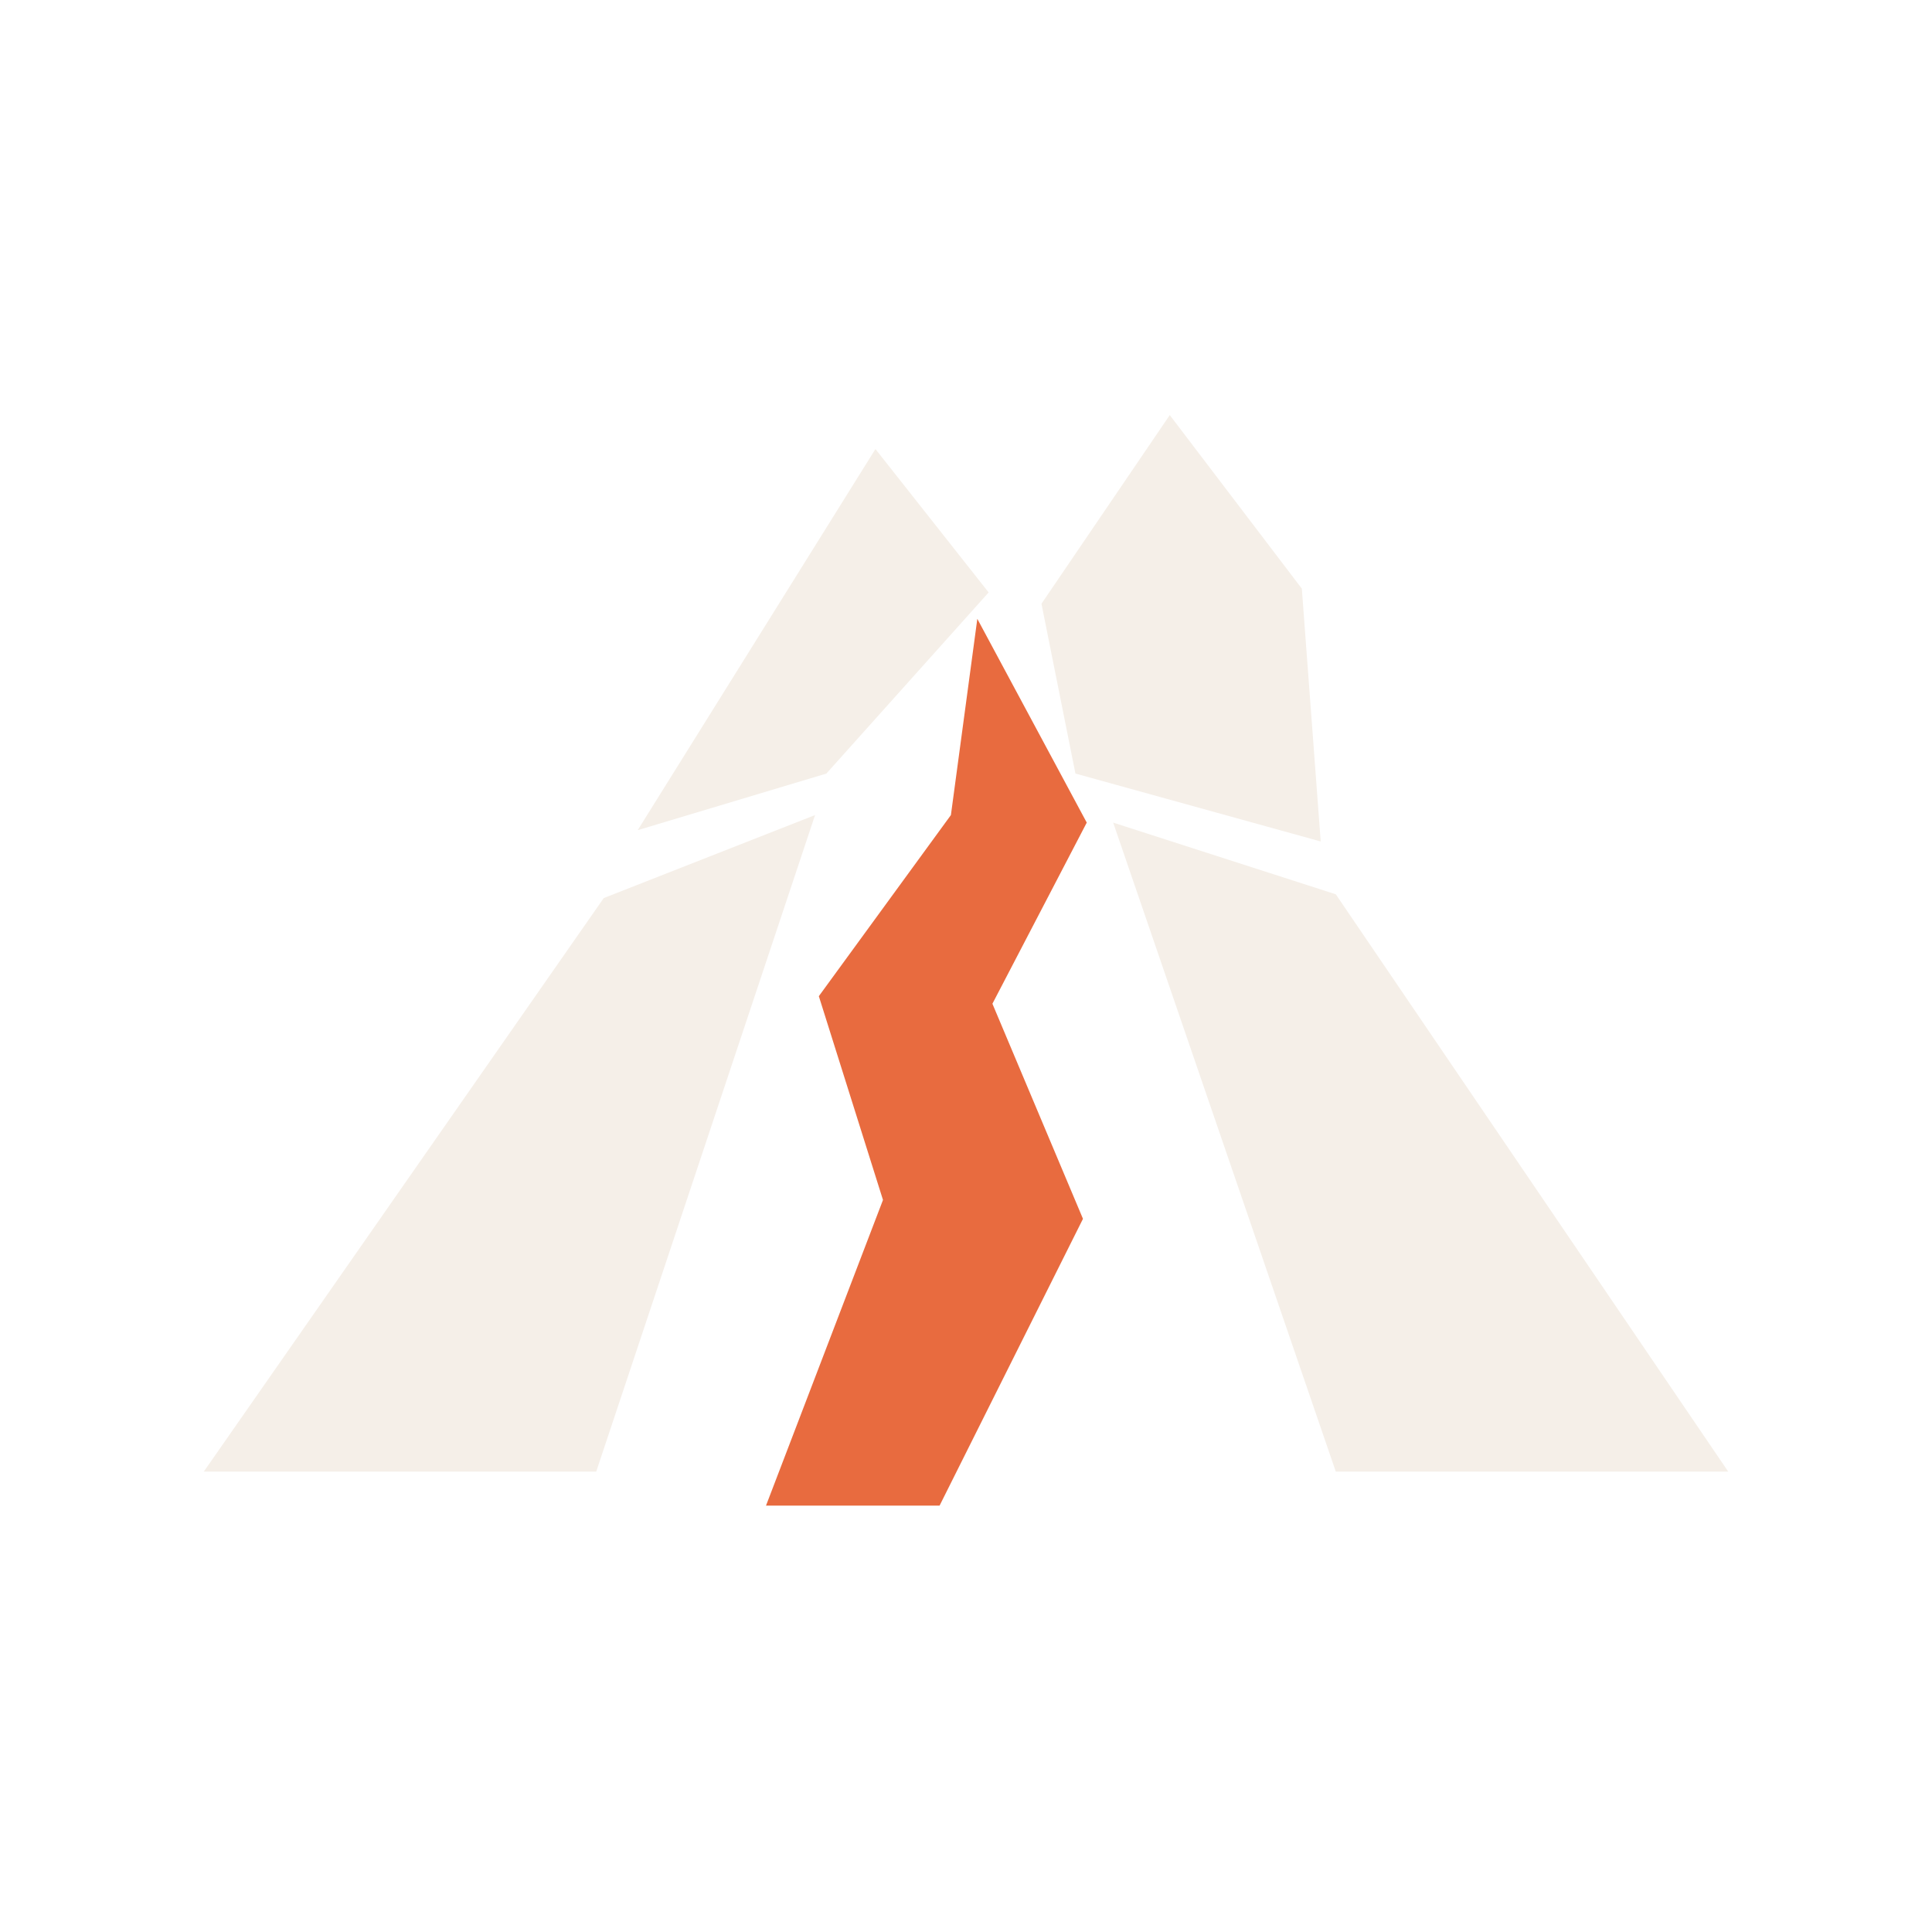
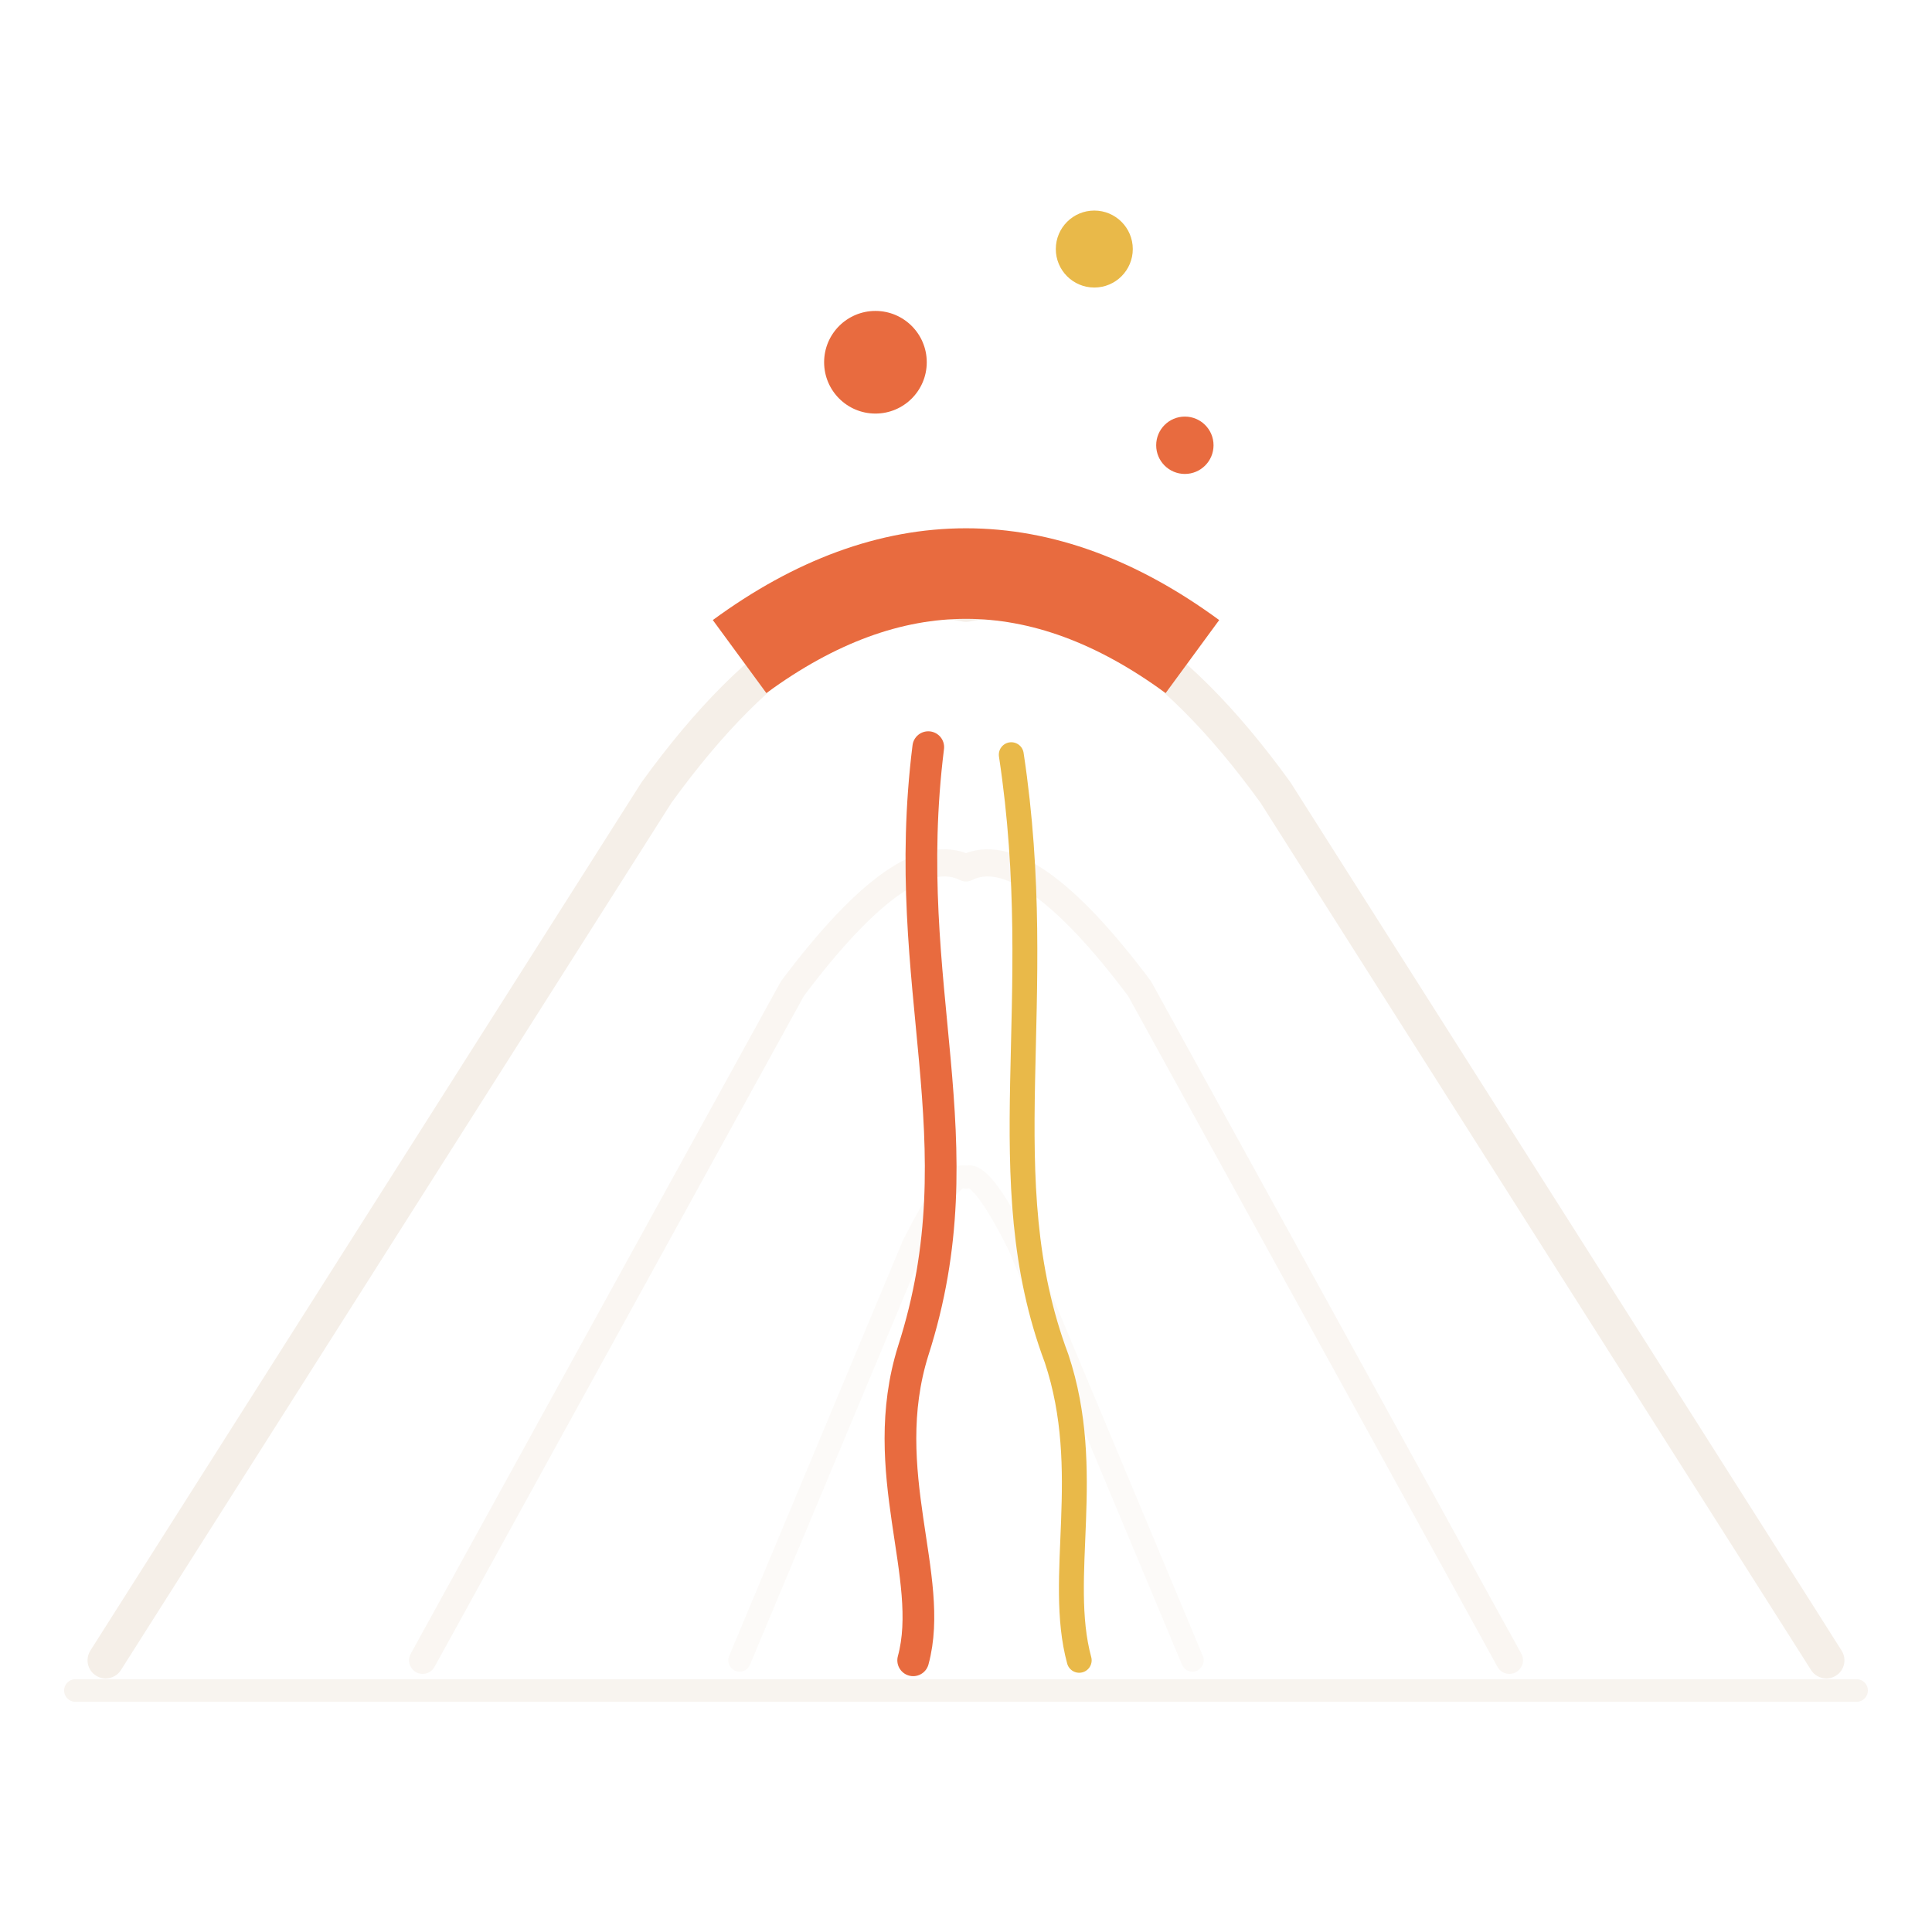
<svg xmlns="http://www.w3.org/2000/svg" viewBox="0 0 512 512" role="img" aria-labelledby="title desc">
-   <g fill="#F5EFE8">
-     <path d="M54 390 160 238l56-22-58 174Z" />
-     <path d="m169 220 63-101 30 38-43 48Z" />
-     <path d="m276 160 34-50 35 46 5 67-65-18Z" />
-     <path d="m354 237 104 153H354l-59-172Z" />
+   <g fill="none" stroke-linecap="round" stroke-linejoin="round">
+     <path d="M28 440 174 210q42-58 82-50 40-8 82 50l146 230" stroke="#F5EFE8" stroke-width="9.6" />
+     <path d="M112 440 210 262q30-40 46-32 16-8 46 32l98 178" stroke="#F5EFE8" stroke-width="7.2" opacity=".55" />
+     <path d="M196 440 242 330q10-20 14-18 4-2 14 18l46 110" stroke="#F5EFE8" stroke-width="6.0" opacity=".3" />
+     <path d="M268 200c10 66-6 112 12 160 10 30 0 58 6 80" stroke="#E9B949" stroke-width="6.6" />
+     <path d="M246 198c-8 64 14 104-4 160-10 32 6 60 0 82" stroke="#E86B3F" stroke-width="8.4" />
+     <path d="M196 174q60-44 120 0" stroke="#E86B3F" stroke-width="24" stroke-linecap="butt" />
+     <path d="M20 448h472" stroke="#F5EFE8" stroke-width="6.0" opacity=".7" />
  </g>
-   <path fill="#E86B3F" d="m259 164 29 54-25 48 24 57-38 76h-46l31-81-17-54 35-48Z" />
+   <circle cx="232" cy="96" r="13.6" fill="#E86B3F" />
+   <circle cx="290" cy="66" r="10.2" fill="#E9B949" />
+   <circle cx="314" cy="118" r="7.6" fill="#E86B3F" />
</svg>
